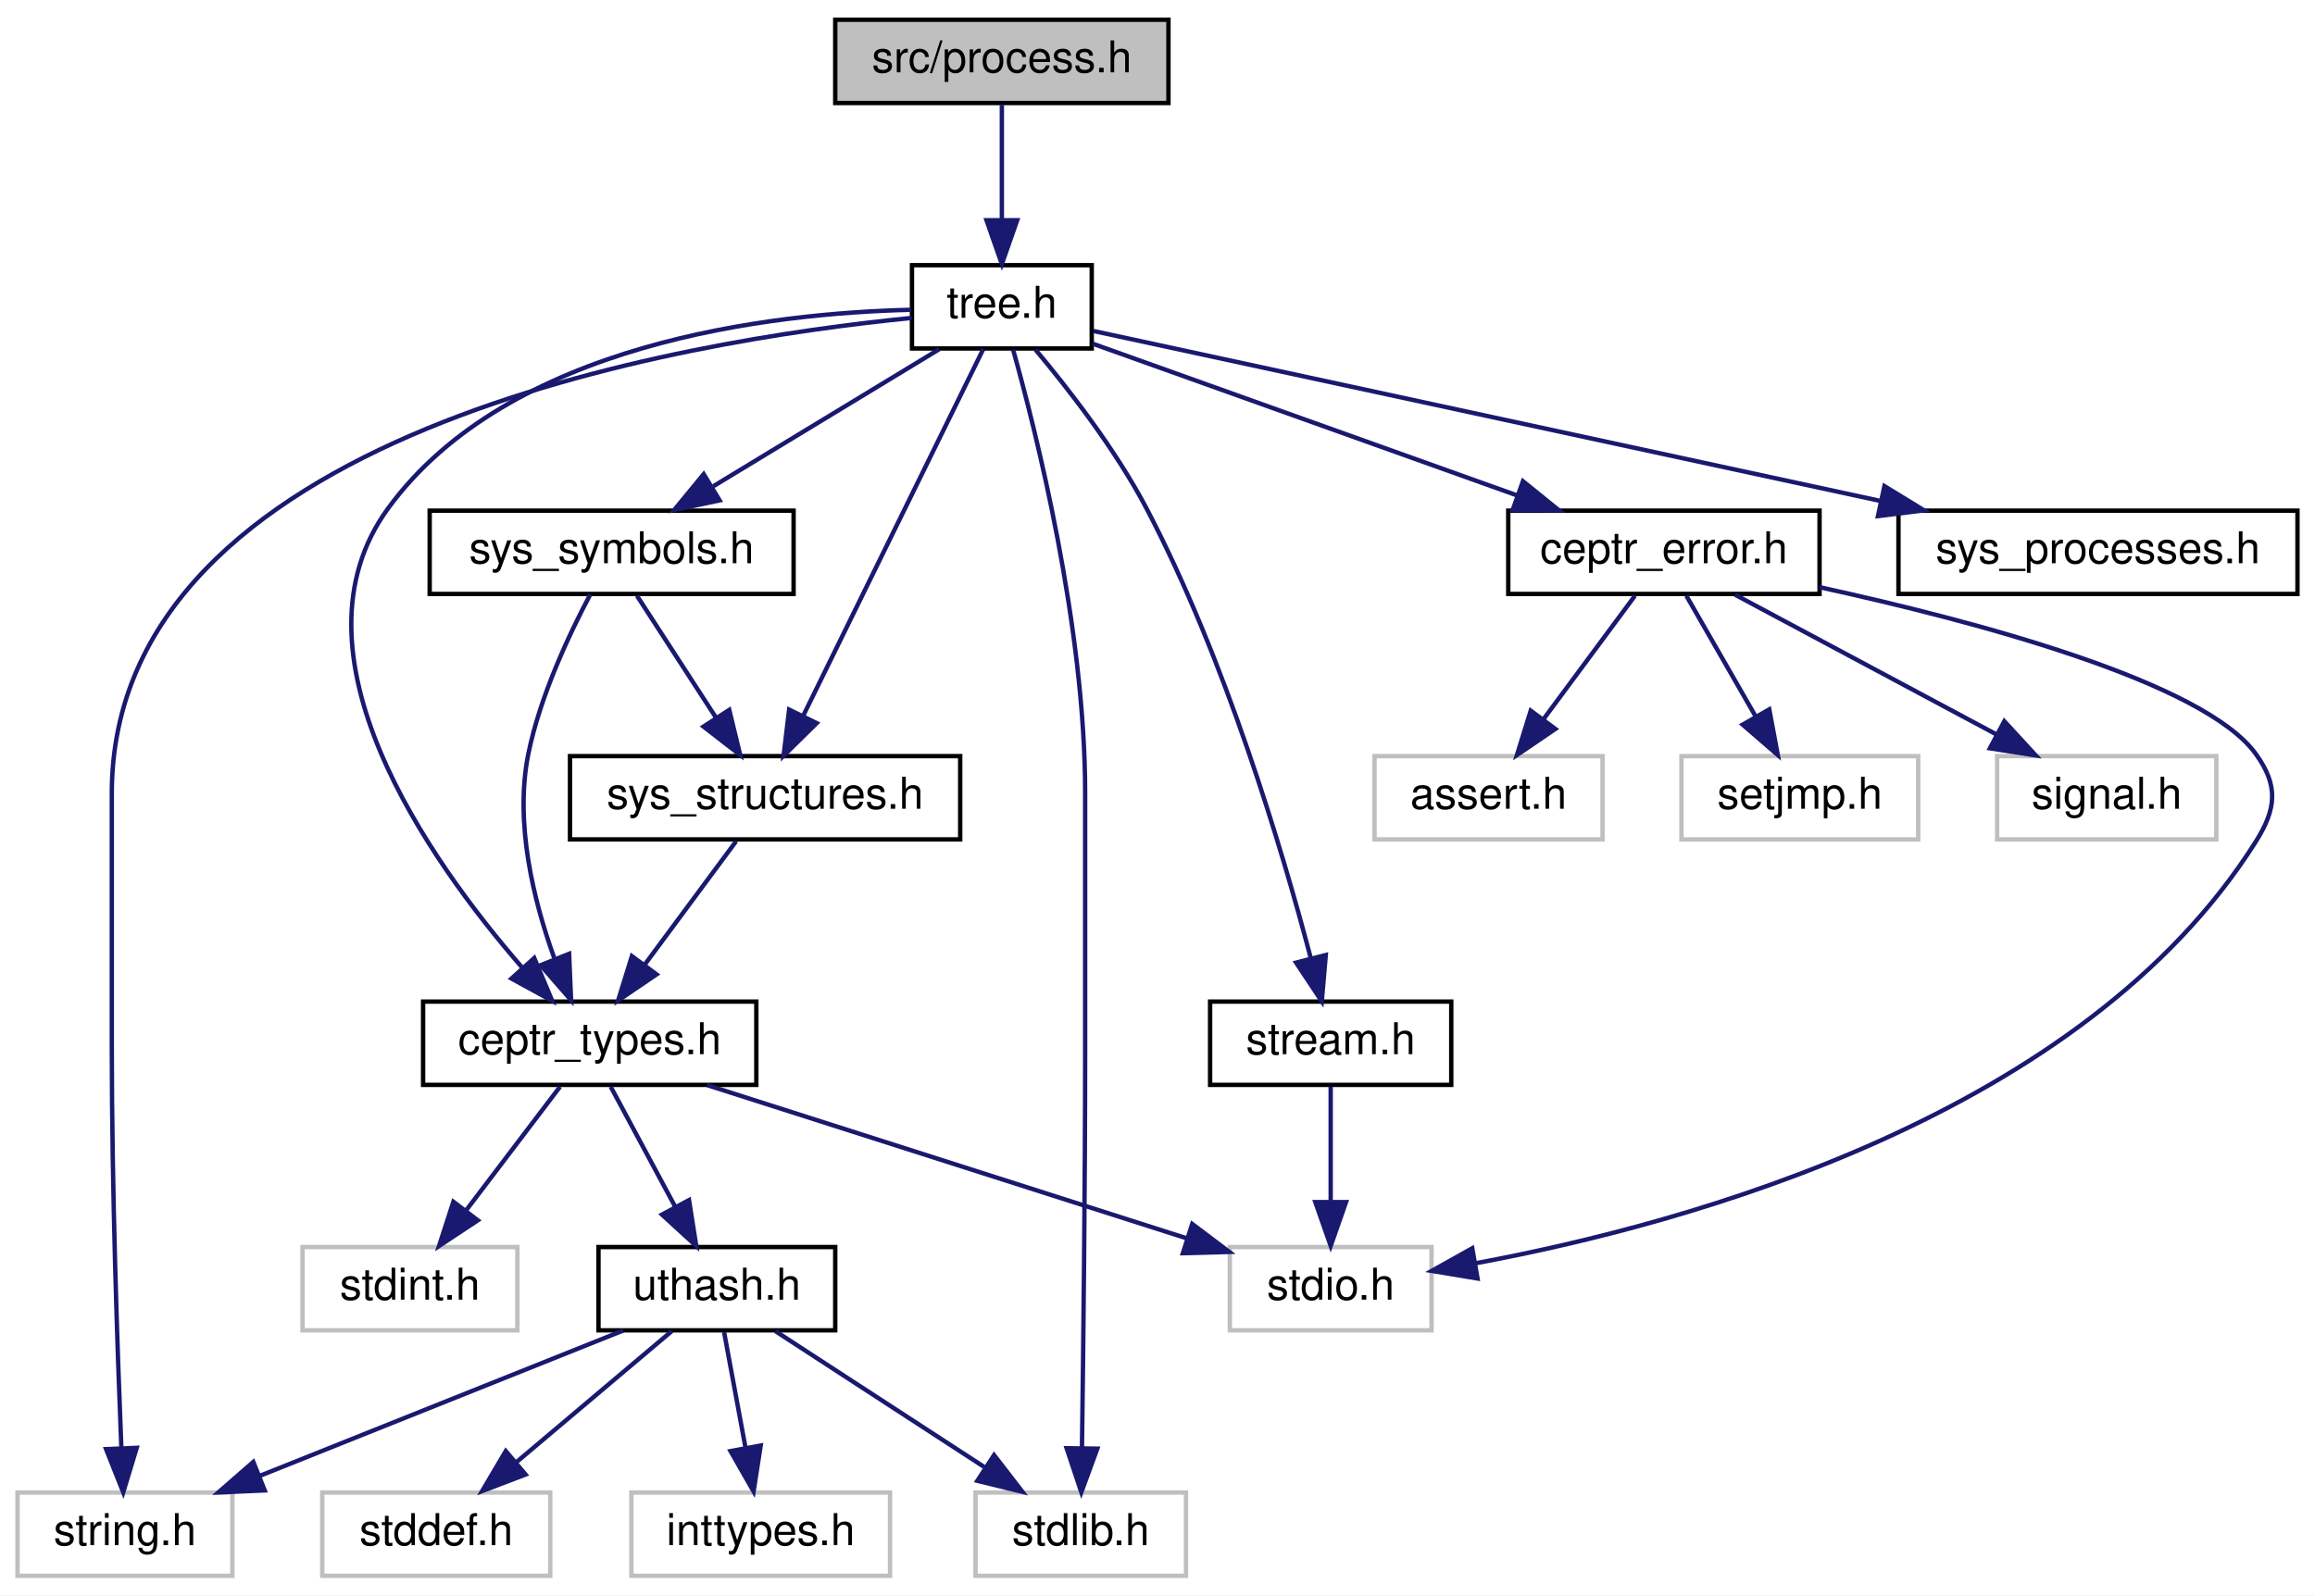
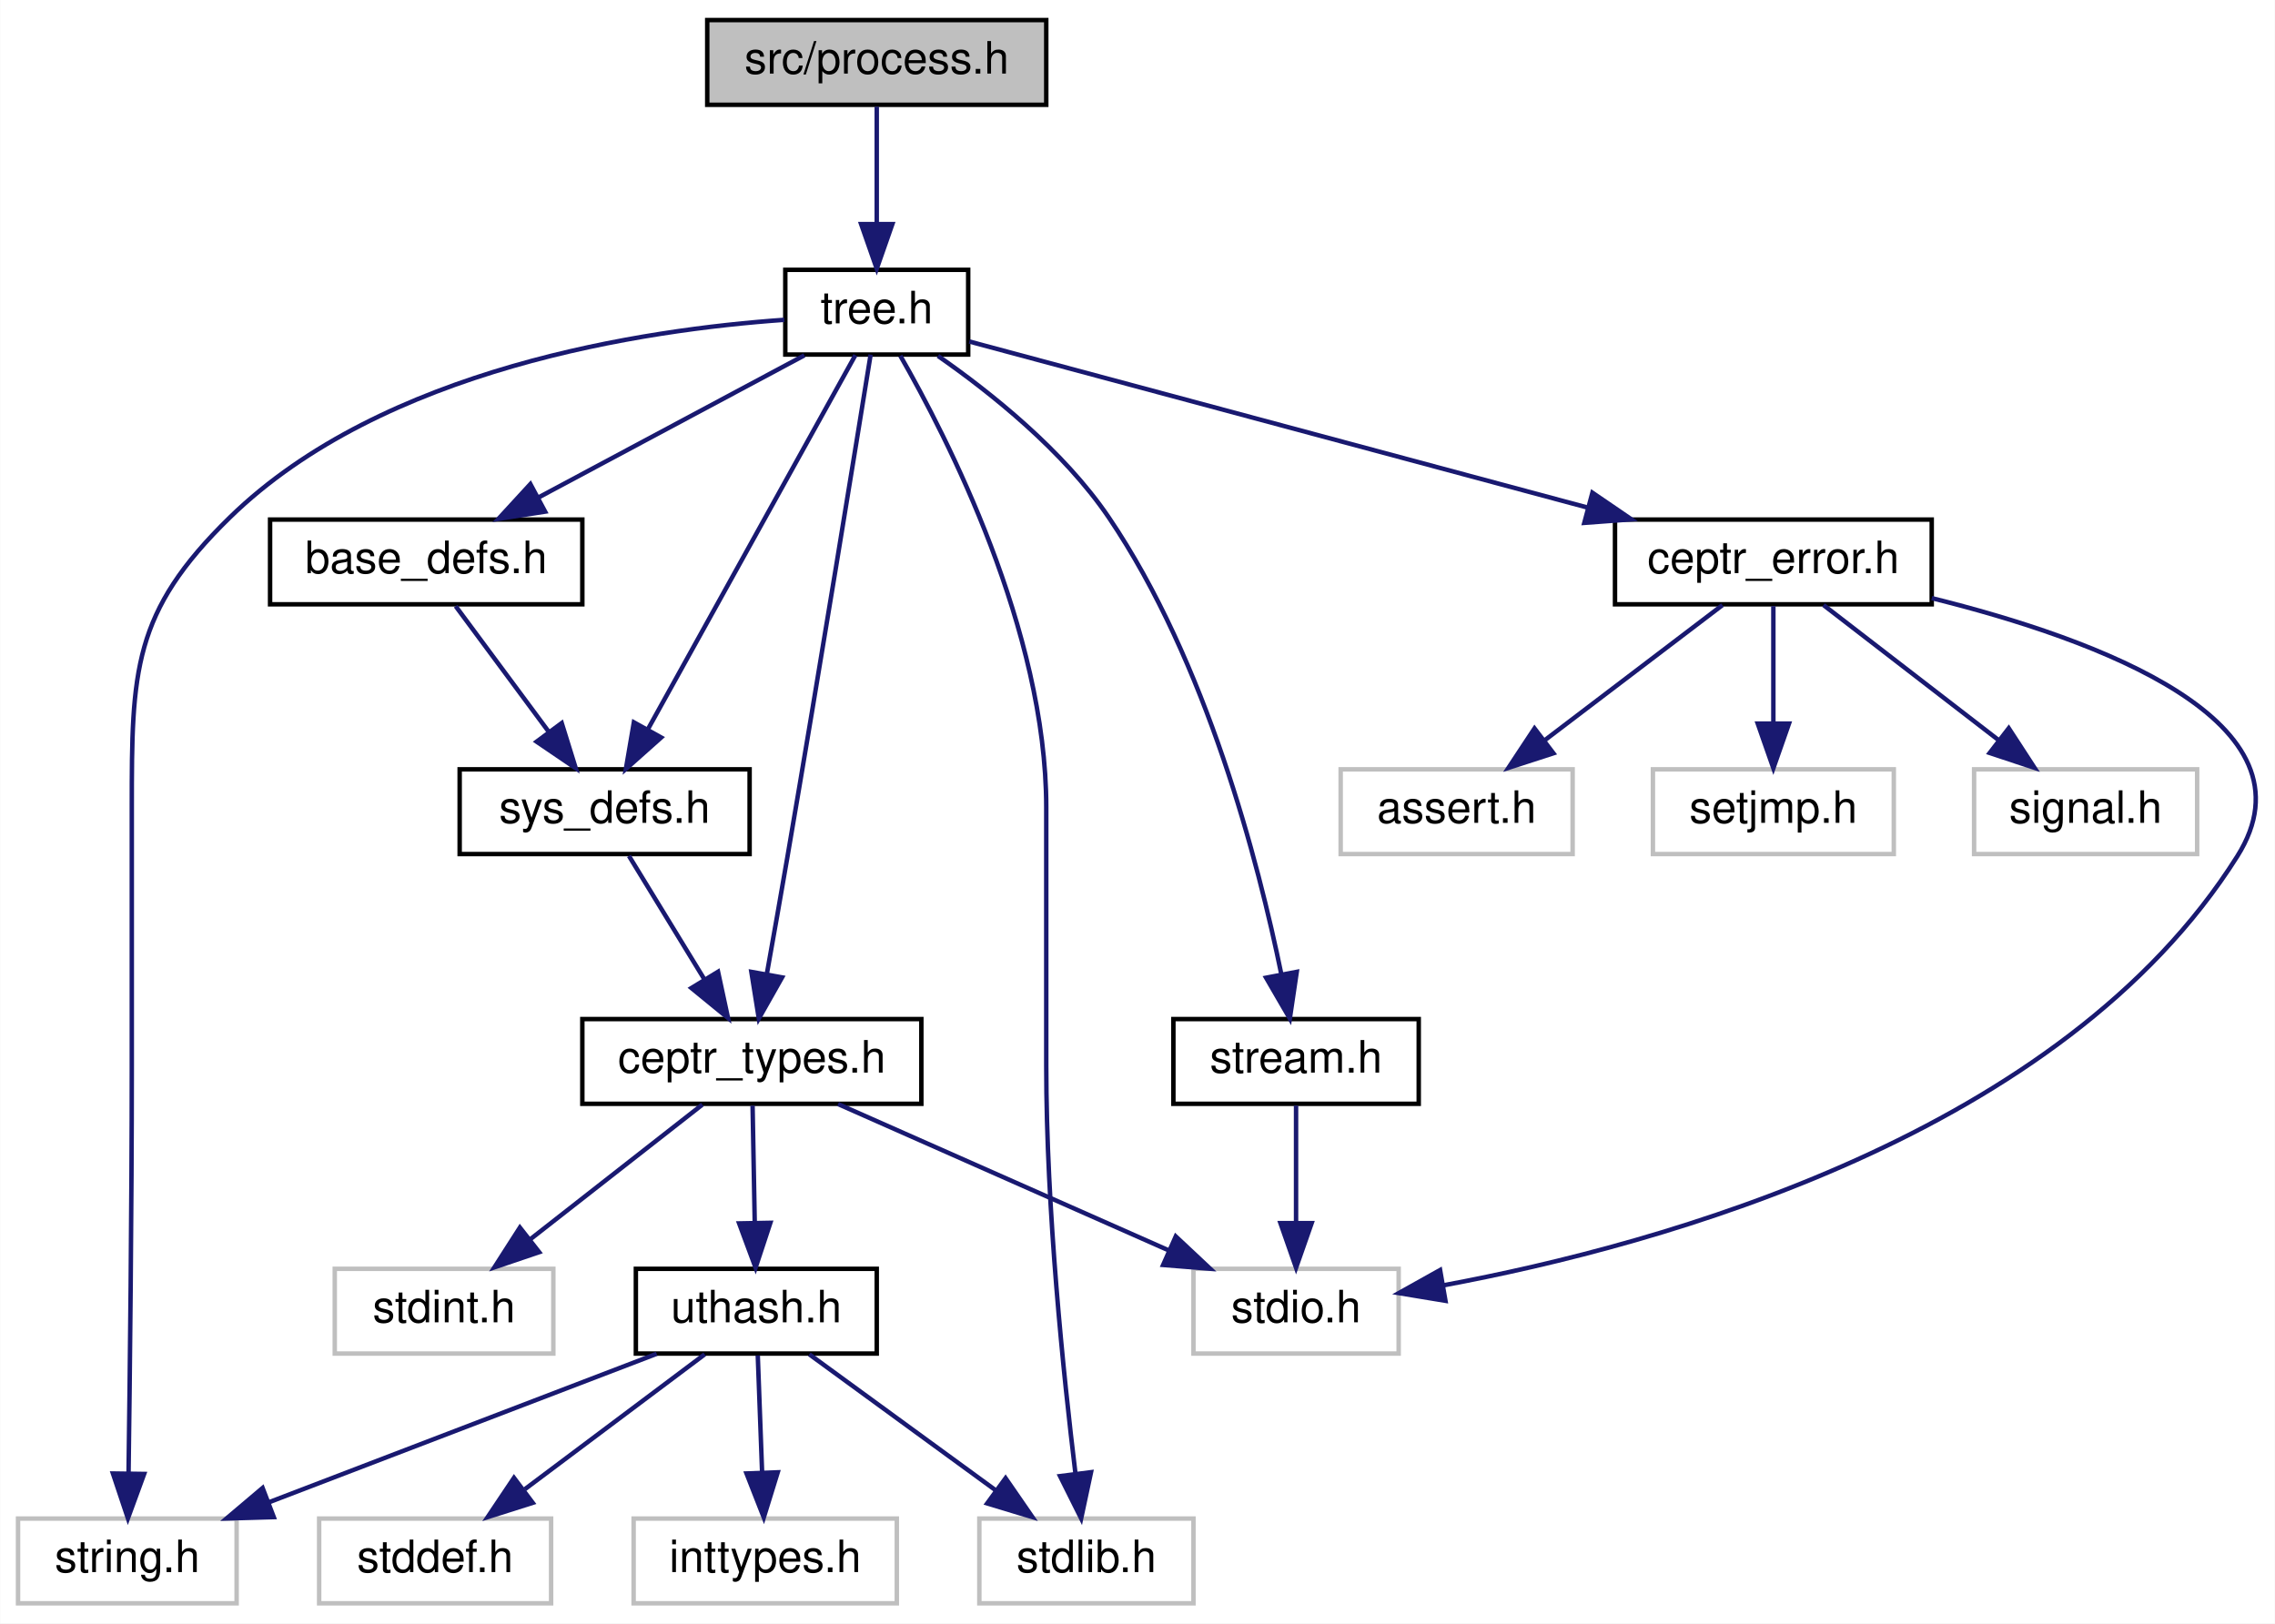
- <svg xmlns="http://www.w3.org/2000/svg" xmlns:xlink="http://www.w3.org/1999/xlink" width="528pt" height="364pt" viewBox="0.00 0.00 528.00 364.00">
+ <svg xmlns="http://www.w3.org/2000/svg" xmlns:xlink="http://www.w3.org/1999/xlink" width="510pt" height="364pt" viewBox="0.00 0.00 509.91 364.00">
  <g id="graph0" class="graph" transform="scale(1 1) rotate(0) translate(4 360)">
-     <polygon fill="white" stroke="none" points="-4,4 -4,-360 524,-360 524,4 -4,4" />
+     <polygon fill="white" stroke="none" points="-4,4 -4,-360 505.906,-360 505.906,4 -4,4" />
    <g id="node1" class="node">
-       <polygon fill="#bfbfbf" stroke="black" points="186.5,-336.5 186.5,-355.5 262.5,-355.5 262.5,-336.5 186.5,-336.5" />
-       <text text-anchor="middle" x="224.5" y="-343.5" font-family="Helvetica,sans-Serif" font-size="10.00">src/process.h</text>
+       <polygon fill="#bfbfbf" stroke="black" points="154.5,-336.5 154.5,-355.5 230.5,-355.5 230.5,-336.5 154.5,-336.5" />
+       <text text-anchor="middle" x="192.5" y="-343.5" font-family="Helvetica,sans-Serif" font-size="10.00">src/process.h</text>
    </g>
    <g id="node2" class="node">
      <g id="a_node2">
        <a xlink:href="tree_8h.html" target="_top" xlink:title="semantic trees header file ">
-           <polygon fill="white" stroke="black" points="204,-280.5 204,-299.5 245,-299.5 245,-280.5 204,-280.5" />
-           <text text-anchor="middle" x="224.5" y="-287.5" font-family="Helvetica,sans-Serif" font-size="10.00">tree.h</text>
+           <polygon fill="white" stroke="black" points="172,-280.5 172,-299.5 213,-299.5 213,-280.5 172,-280.5" />
+           <text text-anchor="middle" x="192.5" y="-287.5" font-family="Helvetica,sans-Serif" font-size="10.00">tree.h</text>
        </a>
      </g>
    </g>
    <g id="edge1" class="edge">
-       <path fill="none" stroke="midnightblue" d="M224.5,-336.083C224.5,-329.006 224.5,-318.861 224.5,-309.986" />
-       <polygon fill="midnightblue" stroke="midnightblue" points="228,-309.751 224.5,-299.751 221,-309.751 228,-309.751" />
+       <path fill="none" stroke="midnightblue" d="M192.5,-336.083C192.5,-329.006 192.5,-318.861 192.5,-309.986" />
+       <polygon fill="midnightblue" stroke="midnightblue" points="196,-309.751 192.5,-299.751 189,-309.751 196,-309.751" />
    </g>
    <g id="node3" class="node">
      <polygon fill="white" stroke="#bfbfbf" points="0,-0.5 0,-19.5 49,-19.5 49,-0.5 0,-0.5" />
      <text text-anchor="middle" x="24.5" y="-7.5" font-family="Helvetica,sans-Serif" font-size="10.00">string.h</text>
    </g>
    <g id="edge2" class="edge">
-       <path fill="none" stroke="midnightblue" d="M203.918,-287.464C152.31,-282.381 21.5,-261.374 21.5,-179 21.5,-179 21.5,-179 21.5,-121 21.5,-88.936 22.79,-51.634 23.678,-29.745" />
-       <polygon fill="midnightblue" stroke="midnightblue" points="27.183,-29.694 24.108,-19.556 20.189,-29.399 27.183,-29.694" />
+       <path fill="none" stroke="midnightblue" d="M171.768,-288.288C140.646,-286.104 81.85,-277.487 47.5,-244 25.662,-222.71 25.5,-209.499 25.5,-179 25.5,-179 25.5,-179 25.5,-121 25.5,-88.947 25.07,-51.642 24.774,-29.748" />
+       <polygon fill="midnightblue" stroke="midnightblue" points="28.271,-29.507 24.631,-19.558 21.272,-29.606 28.271,-29.507" />
    </g>
    <g id="node4" class="node">
-       <polygon fill="white" stroke="#bfbfbf" points="218.5,-0.5 218.5,-19.5 266.5,-19.5 266.5,-0.5 218.5,-0.5" />
-       <text text-anchor="middle" x="242.5" y="-7.5" font-family="Helvetica,sans-Serif" font-size="10.00">stdlib.h</text>
+       <polygon fill="white" stroke="#bfbfbf" points="215.5,-0.5 215.5,-19.5 263.5,-19.5 263.5,-0.5 215.5,-0.5" />
+       <text text-anchor="middle" x="239.5" y="-7.5" font-family="Helvetica,sans-Serif" font-size="10.00">stdlib.h</text>
    </g>
    <g id="edge3" class="edge">
-       <path fill="none" stroke="midnightblue" d="M227.062,-280.249C232.249,-261.738 243.5,-217.179 243.5,-179 243.5,-179 243.5,-179 243.5,-121 243.5,-88.947 243.07,-51.642 242.774,-29.748" />
-       <polygon fill="midnightblue" stroke="midnightblue" points="246.271,-29.507 242.631,-19.558 239.272,-29.606 246.271,-29.507" />
+       <path fill="none" stroke="midnightblue" d="M197.784,-280.231C208.225,-262.043 230.5,-218.601 230.5,-179 230.5,-179 230.5,-179 230.5,-121 230.5,-88.841 234.368,-51.569 237.033,-29.711" />
+       <polygon fill="midnightblue" stroke="midnightblue" points="240.537,-29.899 238.323,-19.538 233.593,-29.018 240.537,-29.899" />
    </g>
    <g id="node5" class="node">
      <g id="a_node5">
        <a xlink:href="ceptr__error_8h_source.html" target="_top" xlink:title="ceptr_error.h">
-           <polygon fill="white" stroke="black" points="340,-224.5 340,-243.5 411,-243.5 411,-224.5 340,-224.5" />
-           <text text-anchor="middle" x="375.5" y="-231.5" font-family="Helvetica,sans-Serif" font-size="10.00">ceptr_error.h</text>
+           <polygon fill="white" stroke="black" points="358,-224.5 358,-243.5 429,-243.5 429,-224.5 358,-224.5" />
+           <text text-anchor="middle" x="393.5" y="-231.5" font-family="Helvetica,sans-Serif" font-size="10.00">ceptr_error.h</text>
        </a>
      </g>
    </g>
    <g id="edge4" class="edge">
-       <path fill="none" stroke="midnightblue" d="M245.179,-281.605C270.143,-272.677 312.455,-257.546 342.074,-246.954" />
-       <polygon fill="midnightblue" stroke="midnightblue" points="343.352,-250.214 351.589,-243.551 340.995,-243.623 343.352,-250.214" />
+       <path fill="none" stroke="midnightblue" d="M213.253,-283.424C245.847,-274.668 309.672,-257.521 351.957,-246.161" />
+       <polygon fill="midnightblue" stroke="midnightblue" points="352.934,-249.522 361.684,-243.548 351.118,-242.762 352.934,-249.522" />
    </g>
    <g id="node10" class="node">
      <g id="a_node10">
-         <a xlink:href="sys__symbols_8h.html" target="_top" xlink:title="Defines hard-coded system defined symbols. ">
-           <polygon fill="white" stroke="black" points="94,-224.5 94,-243.5 177,-243.5 177,-224.5 94,-224.5" />
-           <text text-anchor="middle" x="135.5" y="-231.5" font-family="Helvetica,sans-Serif" font-size="10.00">sys_symbols.h</text>
+         <a xlink:href="sys__defs_8h.html" target="_top" xlink:title="Defines types and vars for system defined semantics. ">
+           <polygon fill="white" stroke="black" points="99,-168.5 99,-187.5 164,-187.5 164,-168.5 99,-168.5" />
+           <text text-anchor="middle" x="131.5" y="-175.5" font-family="Helvetica,sans-Serif" font-size="10.00">sys_defs.h</text>
        </a>
      </g>
    </g>
    <g id="edge9" class="edge">
-       <path fill="none" stroke="midnightblue" d="M210.201,-280.324C196.317,-271.9 175.008,-258.971 158.696,-249.074" />
-       <polygon fill="midnightblue" stroke="midnightblue" points="160.129,-245.85 149.764,-243.655 156.498,-251.834 160.129,-245.85" />
+       <path fill="none" stroke="midnightblue" d="M187.713,-280.368C177.736,-262.376 154.542,-220.55 141.275,-196.627" />
+       <polygon fill="midnightblue" stroke="midnightblue" points="144.175,-194.639 136.264,-187.591 138.053,-198.034 144.175,-194.639" />
    </g>
    <g id="node11" class="node">
      <g id="a_node11">
-         <a xlink:href="sys__structures_8h.html" target="_top" xlink:title="Defines hard-coded system defined structures. ">
-           <polygon fill="white" stroke="black" points="126,-168.5 126,-187.5 215,-187.5 215,-168.5 126,-168.5" />
-           <text text-anchor="middle" x="170.5" y="-175.5" font-family="Helvetica,sans-Serif" font-size="10.00">sys_structures.h</text>
+         <a xlink:href="ceptr__types_8h_source.html" target="_top" xlink:title="ceptr_types.h">
+           <polygon fill="white" stroke="black" points="126.5,-112.5 126.5,-131.5 202.5,-131.5 202.5,-112.5 126.5,-112.5" />
+           <text text-anchor="middle" x="164.5" y="-119.5" font-family="Helvetica,sans-Serif" font-size="10.00">ceptr_types.h</text>
        </a>
      </g>
    </g>
    <g id="edge20" class="edge">
-       <path fill="none" stroke="midnightblue" d="M220.263,-280.368C211.43,-262.376 190.897,-220.55 179.153,-196.627" />
-       <polygon fill="midnightblue" stroke="midnightblue" points="182.266,-195.026 174.718,-187.591 175.983,-198.11 182.266,-195.026" />
+       <path fill="none" stroke="midnightblue" d="M191.129,-280.485C187.938,-260.717 179.735,-210.181 172.5,-168 171.006,-159.29 169.298,-149.641 167.844,-141.519" />
+       <polygon fill="midnightblue" stroke="midnightblue" points="171.279,-140.844 166.065,-131.621 164.39,-142.083 171.279,-140.844" />
    </g>
-     <g id="node12" class="node">
-       <g id="a_node12">
-         <a xlink:href="ceptr__types_8h_source.html" target="_top" xlink:title="ceptr_types.h">
-           <polygon fill="white" stroke="black" points="92.5,-112.5 92.5,-131.5 168.5,-131.5 168.5,-112.5 92.5,-112.5" />
-           <text text-anchor="middle" x="130.5" y="-119.5" font-family="Helvetica,sans-Serif" font-size="10.00">ceptr_types.h</text>
+     <g id="node16" class="node">
+       <g id="a_node16">
+         <a xlink:href="base__defs_8h.html" target="_top" xlink:title="auto-generated system definitions ">
+           <polygon fill="white" stroke="black" points="56.5,-224.5 56.5,-243.5 126.5,-243.5 126.5,-224.5 56.5,-224.5" />
+           <text text-anchor="middle" x="91.5" y="-231.5" font-family="Helvetica,sans-Serif" font-size="10.00">base_defs.h</text>
        </a>
      </g>
    </g>
-     <g id="edge22" class="edge">
-       <path fill="none" stroke="midnightblue" d="M203.814,-289.326C172.062,-288.564 112.096,-281.857 84.5,-244 60.46,-211.022 93.67,-163.947 115.007,-139.367" />
-       <polygon fill="midnightblue" stroke="midnightblue" points="117.849,-141.442 121.946,-131.671 112.65,-136.754 117.849,-141.442" />
+     <g id="edge18" class="edge">
+       <path fill="none" stroke="midnightblue" d="M176.273,-280.324C160.149,-271.703 135.2,-258.364 116.536,-248.386" />
+       <polygon fill="midnightblue" stroke="midnightblue" points="118.156,-245.283 107.687,-243.655 114.856,-251.456 118.156,-245.283" />
    </g>
    <g id="node17" class="node">
      <g id="a_node17">
-         <a xlink:href="sys__processes_8h.html" target="_top" xlink:title="Defines hard-coded system defined processes. ">
-           <polygon fill="white" stroke="black" points="429,-224.5 429,-243.5 520,-243.5 520,-224.5 429,-224.5" />
-           <text text-anchor="middle" x="474.5" y="-231.5" font-family="Helvetica,sans-Serif" font-size="10.00">sys_processes.h</text>
+         <a xlink:href="stream_8h.html" target="_top" xlink:title="streams abstraction header file ">
+           <polygon fill="white" stroke="black" points="259,-112.5 259,-131.5 314,-131.5 314,-112.5 259,-112.5" />
+           <text text-anchor="middle" x="286.5" y="-119.5" font-family="Helvetica,sans-Serif" font-size="10.00">stream.h</text>
        </a>
      </g>
    </g>
    <g id="edge21" class="edge">
-       <path fill="none" stroke="midnightblue" d="M245.385,-284.489C284.604,-276.017 370.241,-257.52 424.989,-245.694" />
-       <polygon fill="midnightblue" stroke="midnightblue" points="425.798,-249.1 434.834,-243.568 424.32,-242.258 425.798,-249.1" />
+       <path fill="none" stroke="midnightblue" d="M206.231,-280.191C217.894,-272.069 234.317,-259.021 244.5,-244 266.466,-211.599 278.082,-166.543 283.196,-141.557" />
+       <polygon fill="midnightblue" stroke="midnightblue" points="286.658,-142.087 285.102,-131.607 279.783,-140.77 286.658,-142.087" />
    </g>
-     <g id="node18" class="node">
-       <g id="a_node18">
-         <a xlink:href="stream_8h.html" target="_top" xlink:title="streams abstraction header file ">
-           <polygon fill="white" stroke="black" points="272,-112.5 272,-131.5 327,-131.5 327,-112.5 272,-112.5" />
-           <text text-anchor="middle" x="299.5" y="-119.5" font-family="Helvetica,sans-Serif" font-size="10.00">stream.h</text>
+     <g id="node6" class="node">
+       <polygon fill="white" stroke="#bfbfbf" points="263.5,-56.5 263.5,-75.5 309.5,-75.5 309.5,-56.5 263.5,-56.5" />
+       <text text-anchor="middle" x="286.5" y="-63.5" font-family="Helvetica,sans-Serif" font-size="10.00">stdio.h</text>
+     </g>
+     <g id="edge5" class="edge">
+       <path fill="none" stroke="midnightblue" d="M429.009,-225.885C466.121,-216.69 516.51,-198.175 497.5,-168 458.173,-105.575 368.403,-80.886 319.589,-71.811" />
+       <polygon fill="midnightblue" stroke="midnightblue" points="319.994,-68.329 309.541,-70.058 318.79,-75.225 319.994,-68.329" />
+     </g>
+     <g id="node7" class="node">
+       <polygon fill="white" stroke="#bfbfbf" points="438.5,-168.5 438.5,-187.5 488.5,-187.5 488.5,-168.5 438.5,-168.5" />
+       <text text-anchor="middle" x="463.5" y="-175.5" font-family="Helvetica,sans-Serif" font-size="10.00">signal.h</text>
+     </g>
+     <g id="edge6" class="edge">
+       <path fill="none" stroke="midnightblue" d="M404.747,-224.324C415.297,-216.185 431.301,-203.839 443.942,-194.087" />
+       <polygon fill="midnightblue" stroke="midnightblue" points="446.269,-196.713 452.049,-187.834 441.993,-191.171 446.269,-196.713" />
+     </g>
+     <g id="node8" class="node">
+       <polygon fill="white" stroke="#bfbfbf" points="296.5,-168.5 296.5,-187.5 348.5,-187.5 348.5,-168.5 296.5,-168.5" />
+       <text text-anchor="middle" x="322.5" y="-175.5" font-family="Helvetica,sans-Serif" font-size="10.00">assert.h</text>
+     </g>
+     <g id="edge7" class="edge">
+       <path fill="none" stroke="midnightblue" d="M382.093,-224.324C371.391,-216.185 355.159,-203.839 342.337,-194.087" />
+       <polygon fill="midnightblue" stroke="midnightblue" points="344.193,-191.102 334.115,-187.834 339.956,-196.673 344.193,-191.102" />
+     </g>
+     <g id="node9" class="node">
+       <polygon fill="white" stroke="#bfbfbf" points="366.5,-168.5 366.5,-187.5 420.5,-187.5 420.5,-168.5 366.5,-168.5" />
+       <text text-anchor="middle" x="393.5" y="-175.5" font-family="Helvetica,sans-Serif" font-size="10.00">setjmp.h</text>
+     </g>
+     <g id="edge8" class="edge">
+       <path fill="none" stroke="midnightblue" d="M393.5,-224.083C393.5,-217.006 393.5,-206.861 393.5,-197.986" />
+       <polygon fill="midnightblue" stroke="midnightblue" points="397,-197.751 393.5,-187.751 390,-197.751 397,-197.751" />
+     </g>
+     <g id="edge10" class="edge">
+       <path fill="none" stroke="midnightblue" d="M136.949,-168.083C141.514,-160.613 148.168,-149.724 153.793,-140.52" />
+       <polygon fill="midnightblue" stroke="midnightblue" points="156.924,-142.109 159.152,-131.751 150.951,-138.459 156.924,-142.109" />
+     </g>
+     <g id="edge12" class="edge">
+       <path fill="none" stroke="midnightblue" d="M183.831,-112.444C203.82,-103.596 235.243,-89.688 258.064,-79.587" />
+       <polygon fill="midnightblue" stroke="midnightblue" points="259.532,-82.764 267.259,-75.516 256.698,-76.364 259.532,-82.764" />
+     </g>
+     <g id="node12" class="node">
+       <polygon fill="white" stroke="#bfbfbf" points="71,-56.5 71,-75.5 120,-75.5 120,-56.5 71,-56.5" />
+       <text text-anchor="middle" x="95.5" y="-63.5" font-family="Helvetica,sans-Serif" font-size="10.00">stdint.h</text>
+     </g>
+     <g id="edge11" class="edge">
+       <path fill="none" stroke="midnightblue" d="M153.414,-112.324C143.014,-104.185 127.239,-91.84 114.778,-82.087" />
+       <polygon fill="midnightblue" stroke="midnightblue" points="116.82,-79.241 106.788,-75.834 112.506,-84.753 116.82,-79.241" />
+     </g>
+     <g id="node13" class="node">
+       <g id="a_node13">
+         <a xlink:href="uthash_8h_source.html" target="_top" xlink:title="uthash.h">
+           <polygon fill="white" stroke="black" points="138.5,-56.5 138.5,-75.5 192.5,-75.5 192.5,-56.5 138.5,-56.5" />
+           <text text-anchor="middle" x="165.5" y="-63.5" font-family="Helvetica,sans-Serif" font-size="10.00">uthash.h</text>
        </a>
      </g>
    </g>
-     <g id="edge23" class="edge">
-       <path fill="none" stroke="midnightblue" d="M232.177,-280.224C239.482,-271.518 250.385,-257.553 257.5,-244 275.524,-209.667 288.481,-165.963 294.911,-141.585" />
-       <polygon fill="midnightblue" stroke="midnightblue" points="298.385,-142.127 297.469,-131.572 291.603,-140.394 298.385,-142.127" />
+     <g id="edge13" class="edge">
+       <path fill="none" stroke="midnightblue" d="M164.665,-112.083C164.796,-105.006 164.984,-94.861 165.148,-85.987" />
+       <polygon fill="midnightblue" stroke="midnightblue" points="168.652,-85.814 165.338,-75.751 161.653,-85.684 168.652,-85.814" />
    </g>
-     <g id="node6" class="node">
-       <polygon fill="white" stroke="#bfbfbf" points="276.5,-56.5 276.5,-75.5 322.5,-75.5 322.5,-56.5 276.5,-56.5" />
-       <text text-anchor="middle" x="299.5" y="-63.5" font-family="Helvetica,sans-Serif" font-size="10.00">stdio.h</text>
+     <g id="edge14" class="edge">
+       <path fill="none" stroke="midnightblue" d="M143.158,-56.444C119.747,-47.478 82.764,-33.314 56.31,-23.183" />
+       <polygon fill="midnightblue" stroke="midnightblue" points="57.328,-19.825 46.737,-19.516 54.824,-26.361 57.328,-19.825" />
    </g>
-     <g id="edge5" class="edge">
-       <path fill="none" stroke="midnightblue" d="M411.014,-226.038C446.899,-218.196 498.691,-204.384 510.5,-188 515.697,-180.789 515.238,-175.521 510.5,-168 471.173,-105.575 381.403,-80.886 332.589,-71.811" />
-       <polygon fill="midnightblue" stroke="midnightblue" points="332.994,-68.329 322.541,-70.058 331.79,-75.225 332.994,-68.329" />
+     <g id="edge16" class="edge">
+       <path fill="none" stroke="midnightblue" d="M177.389,-56.324C188.65,-48.107 205.787,-35.602 219.209,-25.807" />
+       <polygon fill="midnightblue" stroke="midnightblue" points="221.38,-28.556 227.394,-19.834 217.253,-22.901 221.38,-28.556" />
    </g>
-     <g id="node7" class="node">
-       <polygon fill="white" stroke="#bfbfbf" points="451.5,-168.5 451.5,-187.5 501.5,-187.5 501.5,-168.5 451.5,-168.5" />
-       <text text-anchor="middle" x="476.5" y="-175.5" font-family="Helvetica,sans-Serif" font-size="10.00">signal.h</text>
+     <g id="node14" class="node">
+       <polygon fill="white" stroke="#bfbfbf" points="67.5,-0.5 67.5,-19.5 119.5,-19.5 119.5,-0.5 67.5,-0.5" />
+       <text text-anchor="middle" x="93.5" y="-7.5" font-family="Helvetica,sans-Serif" font-size="10.00">stddef.h</text>
    </g>
-     <g id="edge6" class="edge">
-       <path fill="none" stroke="midnightblue" d="M391.727,-224.324C407.851,-215.703 432.8,-202.364 451.464,-192.386" />
-       <polygon fill="midnightblue" stroke="midnightblue" points="453.144,-195.456 460.313,-187.655 449.844,-189.283 453.144,-195.456" />
+     <g id="edge15" class="edge">
+       <path fill="none" stroke="midnightblue" d="M153.932,-56.324C143.08,-48.185 126.619,-35.84 113.617,-26.087" />
+       <polygon fill="midnightblue" stroke="midnightblue" points="115.379,-23.034 105.279,-19.834 111.179,-28.634 115.379,-23.034" />
    </g>
-     <g id="node8" class="node">
-       <polygon fill="white" stroke="#bfbfbf" points="309.5,-168.5 309.5,-187.5 361.5,-187.5 361.5,-168.5 309.5,-168.5" />
-       <text text-anchor="middle" x="335.5" y="-175.5" font-family="Helvetica,sans-Serif" font-size="10.00">assert.h</text>
+     <g id="node15" class="node">
+       <polygon fill="white" stroke="#bfbfbf" points="138,-0.5 138,-19.5 197,-19.5 197,-0.5 138,-0.5" />
+       <text text-anchor="middle" x="167.5" y="-7.5" font-family="Helvetica,sans-Serif" font-size="10.00">inttypes.h</text>
    </g>
-     <g id="edge7" class="edge">
-       <path fill="none" stroke="midnightblue" d="M368.895,-224.083C363.245,-216.455 354.955,-205.264 348.049,-195.941" />
-       <polygon fill="midnightblue" stroke="midnightblue" points="350.747,-193.703 341.982,-187.751 345.122,-197.87 350.747,-193.703" />
-     </g>
-     <g id="node9" class="node">
-       <polygon fill="white" stroke="#bfbfbf" points="379.5,-168.5 379.5,-187.5 433.5,-187.5 433.5,-168.5 379.5,-168.5" />
-       <text text-anchor="middle" x="406.5" y="-175.5" font-family="Helvetica,sans-Serif" font-size="10.00">setjmp.h</text>
-     </g>
-     <g id="edge8" class="edge">
-       <path fill="none" stroke="midnightblue" d="M380.619,-224.083C384.908,-216.613 391.158,-205.724 396.442,-196.52" />
-       <polygon fill="midnightblue" stroke="midnightblue" points="399.533,-198.166 401.476,-187.751 393.462,-194.681 399.533,-198.166" />
-     </g>
-     <g id="edge10" class="edge">
-       <path fill="none" stroke="midnightblue" d="M141.28,-224.083C146.172,-216.534 153.327,-205.495 159.333,-196.23" />
-       <polygon fill="midnightblue" stroke="midnightblue" points="162.326,-198.046 164.828,-187.751 156.452,-194.239 162.326,-198.046" />
+     <g id="edge17" class="edge">
+       <path fill="none" stroke="midnightblue" d="M165.83,-56.083C166.092,-49.006 166.468,-38.861 166.797,-29.986" />
+       <polygon fill="midnightblue" stroke="midnightblue" points="170.303,-29.874 167.176,-19.751 163.308,-29.615 170.303,-29.874" />
    </g>
    <g id="edge19" class="edge">
-       <path fill="none" stroke="midnightblue" d="M130.624,-224.372C125.941,-215.552 119.192,-201.299 116.5,-188 113.315,-172.267 117.721,-154.446 122.411,-141.449" />
-       <polygon fill="midnightblue" stroke="midnightblue" points="125.799,-142.402 126.257,-131.817 119.298,-139.806 125.799,-142.402" />
+       <path fill="none" stroke="midnightblue" d="M98.105,-224.083C103.755,-216.455 112.045,-205.264 118.951,-195.941" />
+       <polygon fill="midnightblue" stroke="midnightblue" points="121.878,-197.87 125.018,-187.751 116.253,-193.703 121.878,-197.87" />
    </g>
-     <g id="edge11" class="edge">
-       <path fill="none" stroke="midnightblue" d="M163.895,-168.083C158.245,-160.455 149.955,-149.264 143.049,-139.941" />
-       <polygon fill="midnightblue" stroke="midnightblue" points="145.747,-137.703 136.982,-131.751 140.122,-141.87 145.747,-137.703" />
-     </g>
-     <g id="edge13" class="edge">
-       <path fill="none" stroke="midnightblue" d="M157.279,-112.444C186.925,-102.971 234.729,-87.696 266.624,-77.505" />
-       <polygon fill="midnightblue" stroke="midnightblue" points="267.917,-80.766 276.377,-74.388 265.786,-74.098 267.917,-80.766" />
-     </g>
-     <g id="node13" class="node">
-       <polygon fill="white" stroke="#bfbfbf" points="65,-56.5 65,-75.5 114,-75.5 114,-56.5 65,-56.5" />
-       <text text-anchor="middle" x="89.5" y="-63.5" font-family="Helvetica,sans-Serif" font-size="10.00">stdint.h</text>
-     </g>
-     <g id="edge12" class="edge">
-       <path fill="none" stroke="midnightblue" d="M123.73,-112.083C117.938,-104.455 109.442,-93.264 102.362,-83.941" />
-       <polygon fill="midnightblue" stroke="midnightblue" points="104.979,-81.599 96.144,-75.751 99.404,-85.832 104.979,-81.599" />
-     </g>
-     <g id="node14" class="node">
-       <g id="a_node14">
-         <a xlink:href="uthash_8h_source.html" target="_top" xlink:title="uthash.h">
-           <polygon fill="white" stroke="black" points="132.5,-56.5 132.5,-75.5 186.5,-75.5 186.5,-56.5 132.5,-56.5" />
-           <text text-anchor="middle" x="159.5" y="-63.5" font-family="Helvetica,sans-Serif" font-size="10.00">uthash.h</text>
-         </a>
-       </g>
-     </g>
-     <g id="edge14" class="edge">
-       <path fill="none" stroke="midnightblue" d="M135.289,-112.083C139.258,-104.691 145.025,-93.953 149.935,-84.811" />
-       <polygon fill="midnightblue" stroke="midnightblue" points="153.153,-86.217 154.8,-75.751 146.986,-82.905 153.153,-86.217" />
-     </g>
-     <g id="edge15" class="edge">
-       <path fill="none" stroke="midnightblue" d="M138.109,-56.444C115.793,-47.517 80.597,-33.439 55.292,-23.317" />
-       <polygon fill="midnightblue" stroke="midnightblue" points="56.376,-19.981 45.791,-19.516 53.776,-26.48 56.376,-19.981" />
-     </g>
-     <g id="edge17" class="edge">
-       <path fill="none" stroke="midnightblue" d="M172.835,-56.324C185.662,-47.979 205.285,-35.212 220.44,-25.352" />
-       <polygon fill="midnightblue" stroke="midnightblue" points="222.724,-28.042 229.198,-19.654 218.907,-22.174 222.724,-28.042" />
-     </g>
-     <g id="node15" class="node">
-       <polygon fill="white" stroke="#bfbfbf" points="69.5,-0.5 69.5,-19.5 121.5,-19.5 121.5,-0.5 69.5,-0.5" />
-       <text text-anchor="middle" x="95.5" y="-7.5" font-family="Helvetica,sans-Serif" font-size="10.00">stddef.h</text>
-     </g>
-     <g id="edge16" class="edge">
-       <path fill="none" stroke="midnightblue" d="M149.217,-56.324C139.664,-48.263 125.22,-36.077 113.716,-26.369" />
-       <polygon fill="midnightblue" stroke="midnightblue" points="115.87,-23.608 105.97,-19.834 111.356,-28.958 115.87,-23.608" />
-     </g>
-     <g id="node16" class="node">
-       <polygon fill="white" stroke="#bfbfbf" points="140,-0.5 140,-19.5 199,-19.5 199,-0.5 140,-0.5" />
-       <text text-anchor="middle" x="169.5" y="-7.5" font-family="Helvetica,sans-Serif" font-size="10.00">inttypes.h</text>
-     </g>
-     <g id="edge18" class="edge">
-       <path fill="none" stroke="midnightblue" d="M161.151,-56.083C162.476,-48.927 164.382,-38.635 166.039,-29.691" />
-       <polygon fill="midnightblue" stroke="midnightblue" points="169.5,-30.221 167.879,-19.751 162.617,-28.947 169.5,-30.221" />
-     </g>
-     <g id="edge24" class="edge">
-       <path fill="none" stroke="midnightblue" d="M299.5,-112.083C299.5,-105.006 299.5,-94.861 299.5,-85.987" />
-       <polygon fill="midnightblue" stroke="midnightblue" points="303,-85.751 299.5,-75.751 296,-85.751 303,-85.751" />
+     <g id="edge22" class="edge">
+       <path fill="none" stroke="midnightblue" d="M286.5,-112.083C286.5,-105.006 286.5,-94.861 286.5,-85.987" />
+       <polygon fill="midnightblue" stroke="midnightblue" points="290,-85.751 286.5,-75.751 283,-85.751 290,-85.751" />
    </g>
  </g>
</svg>
